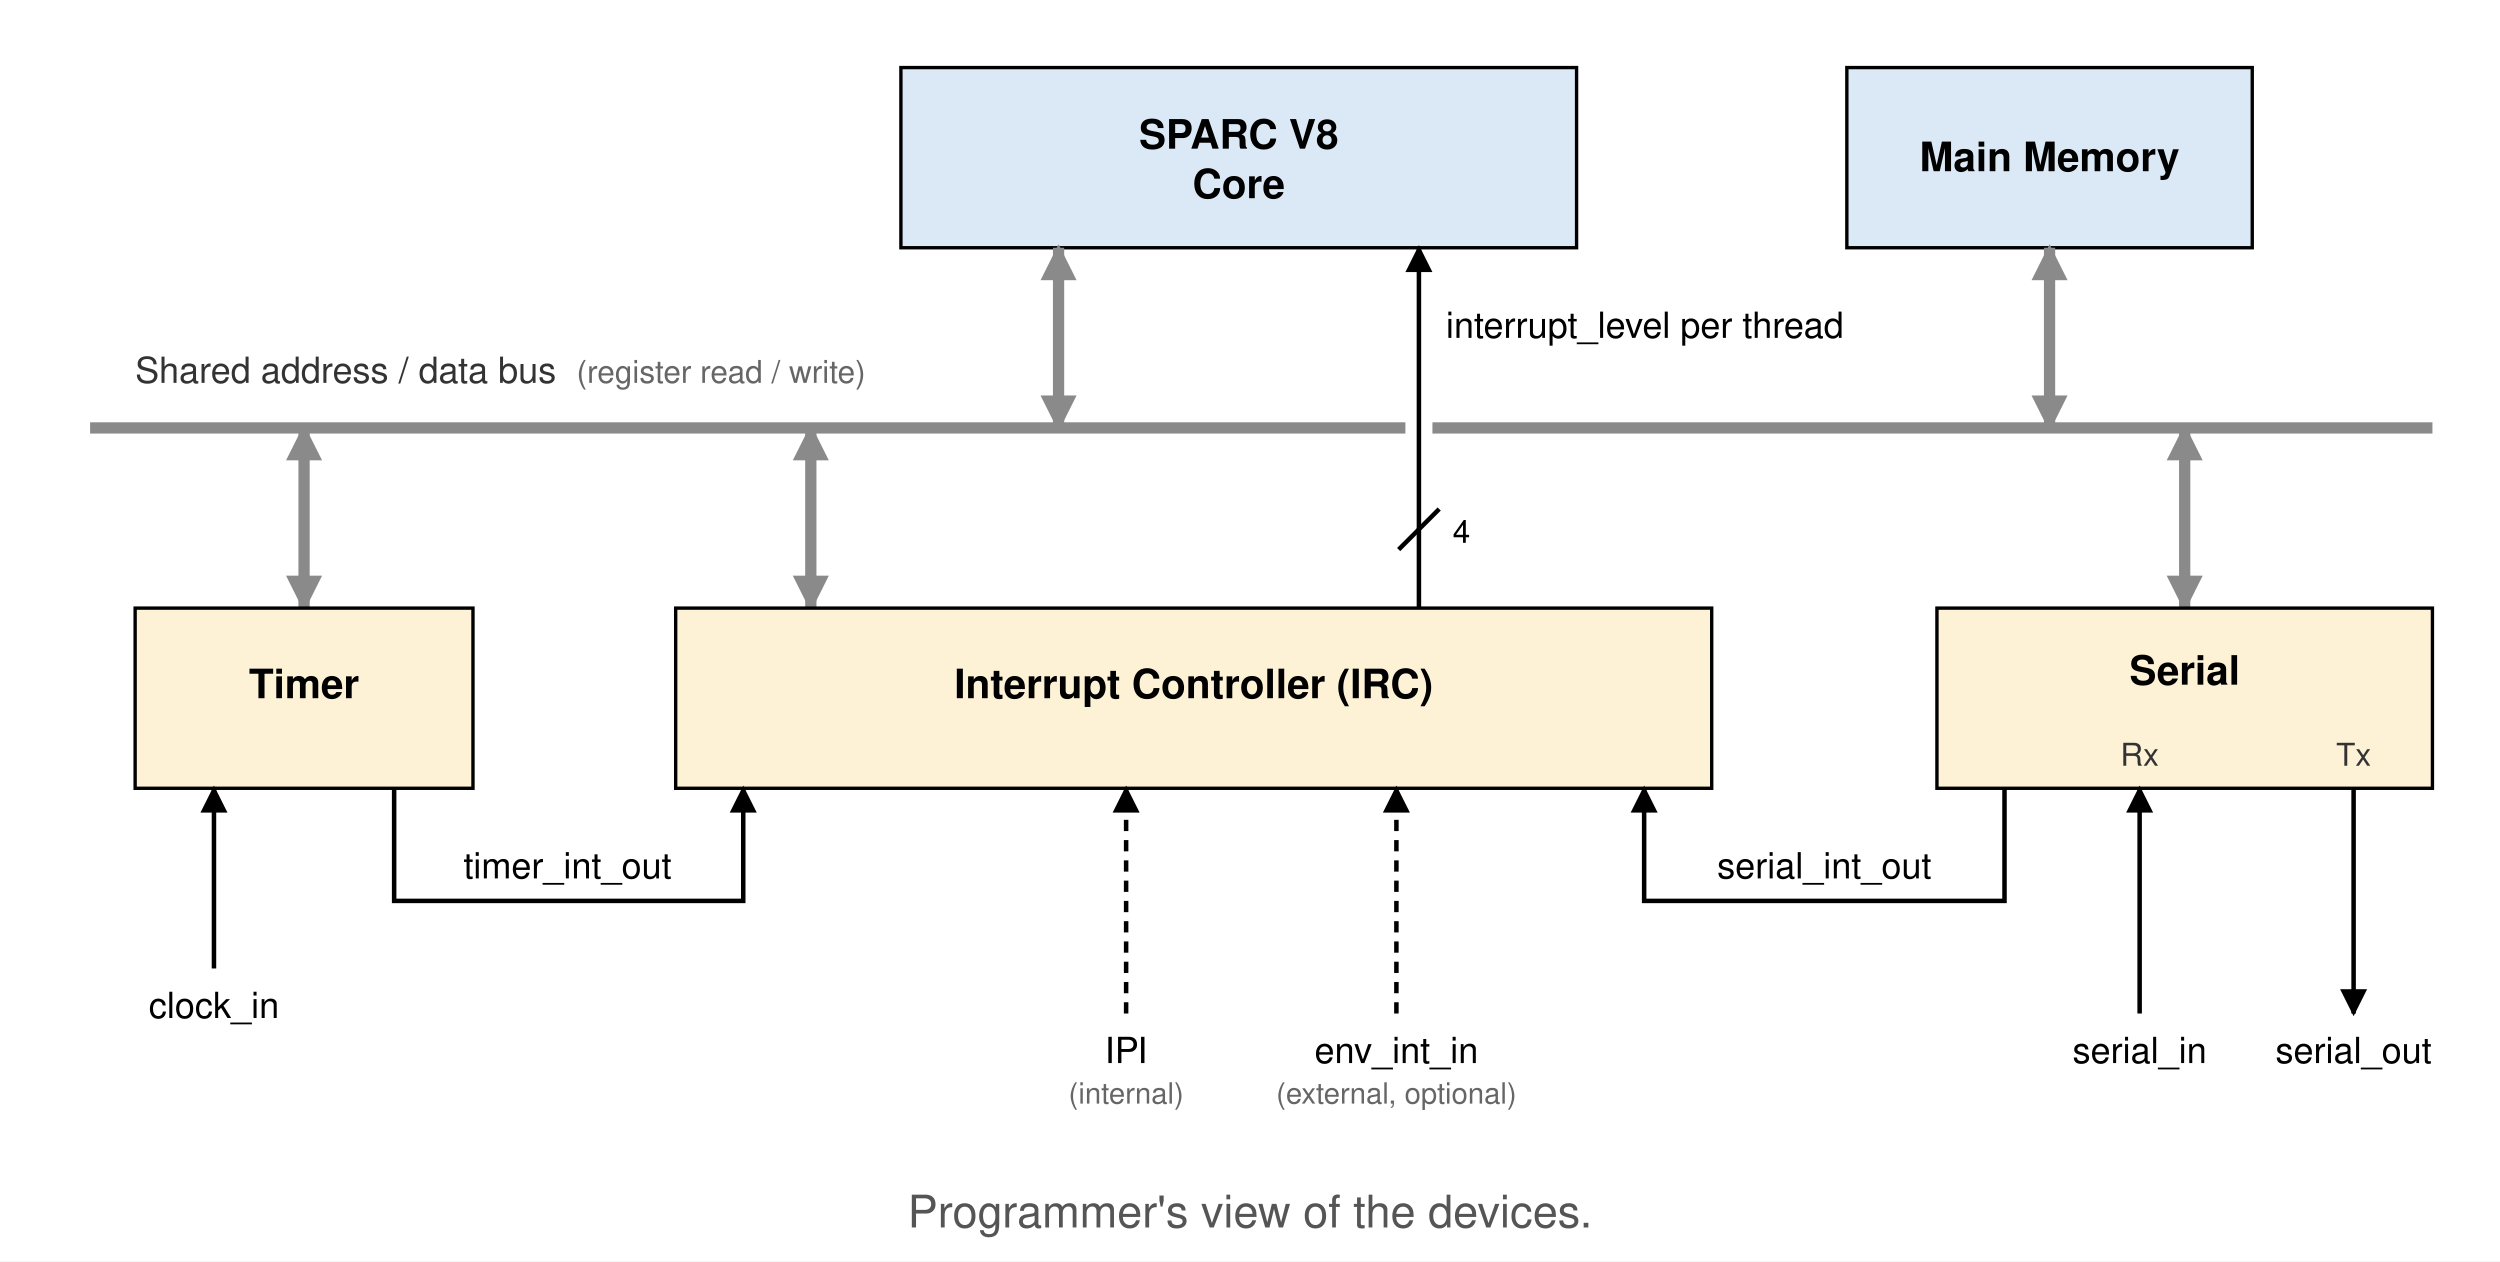
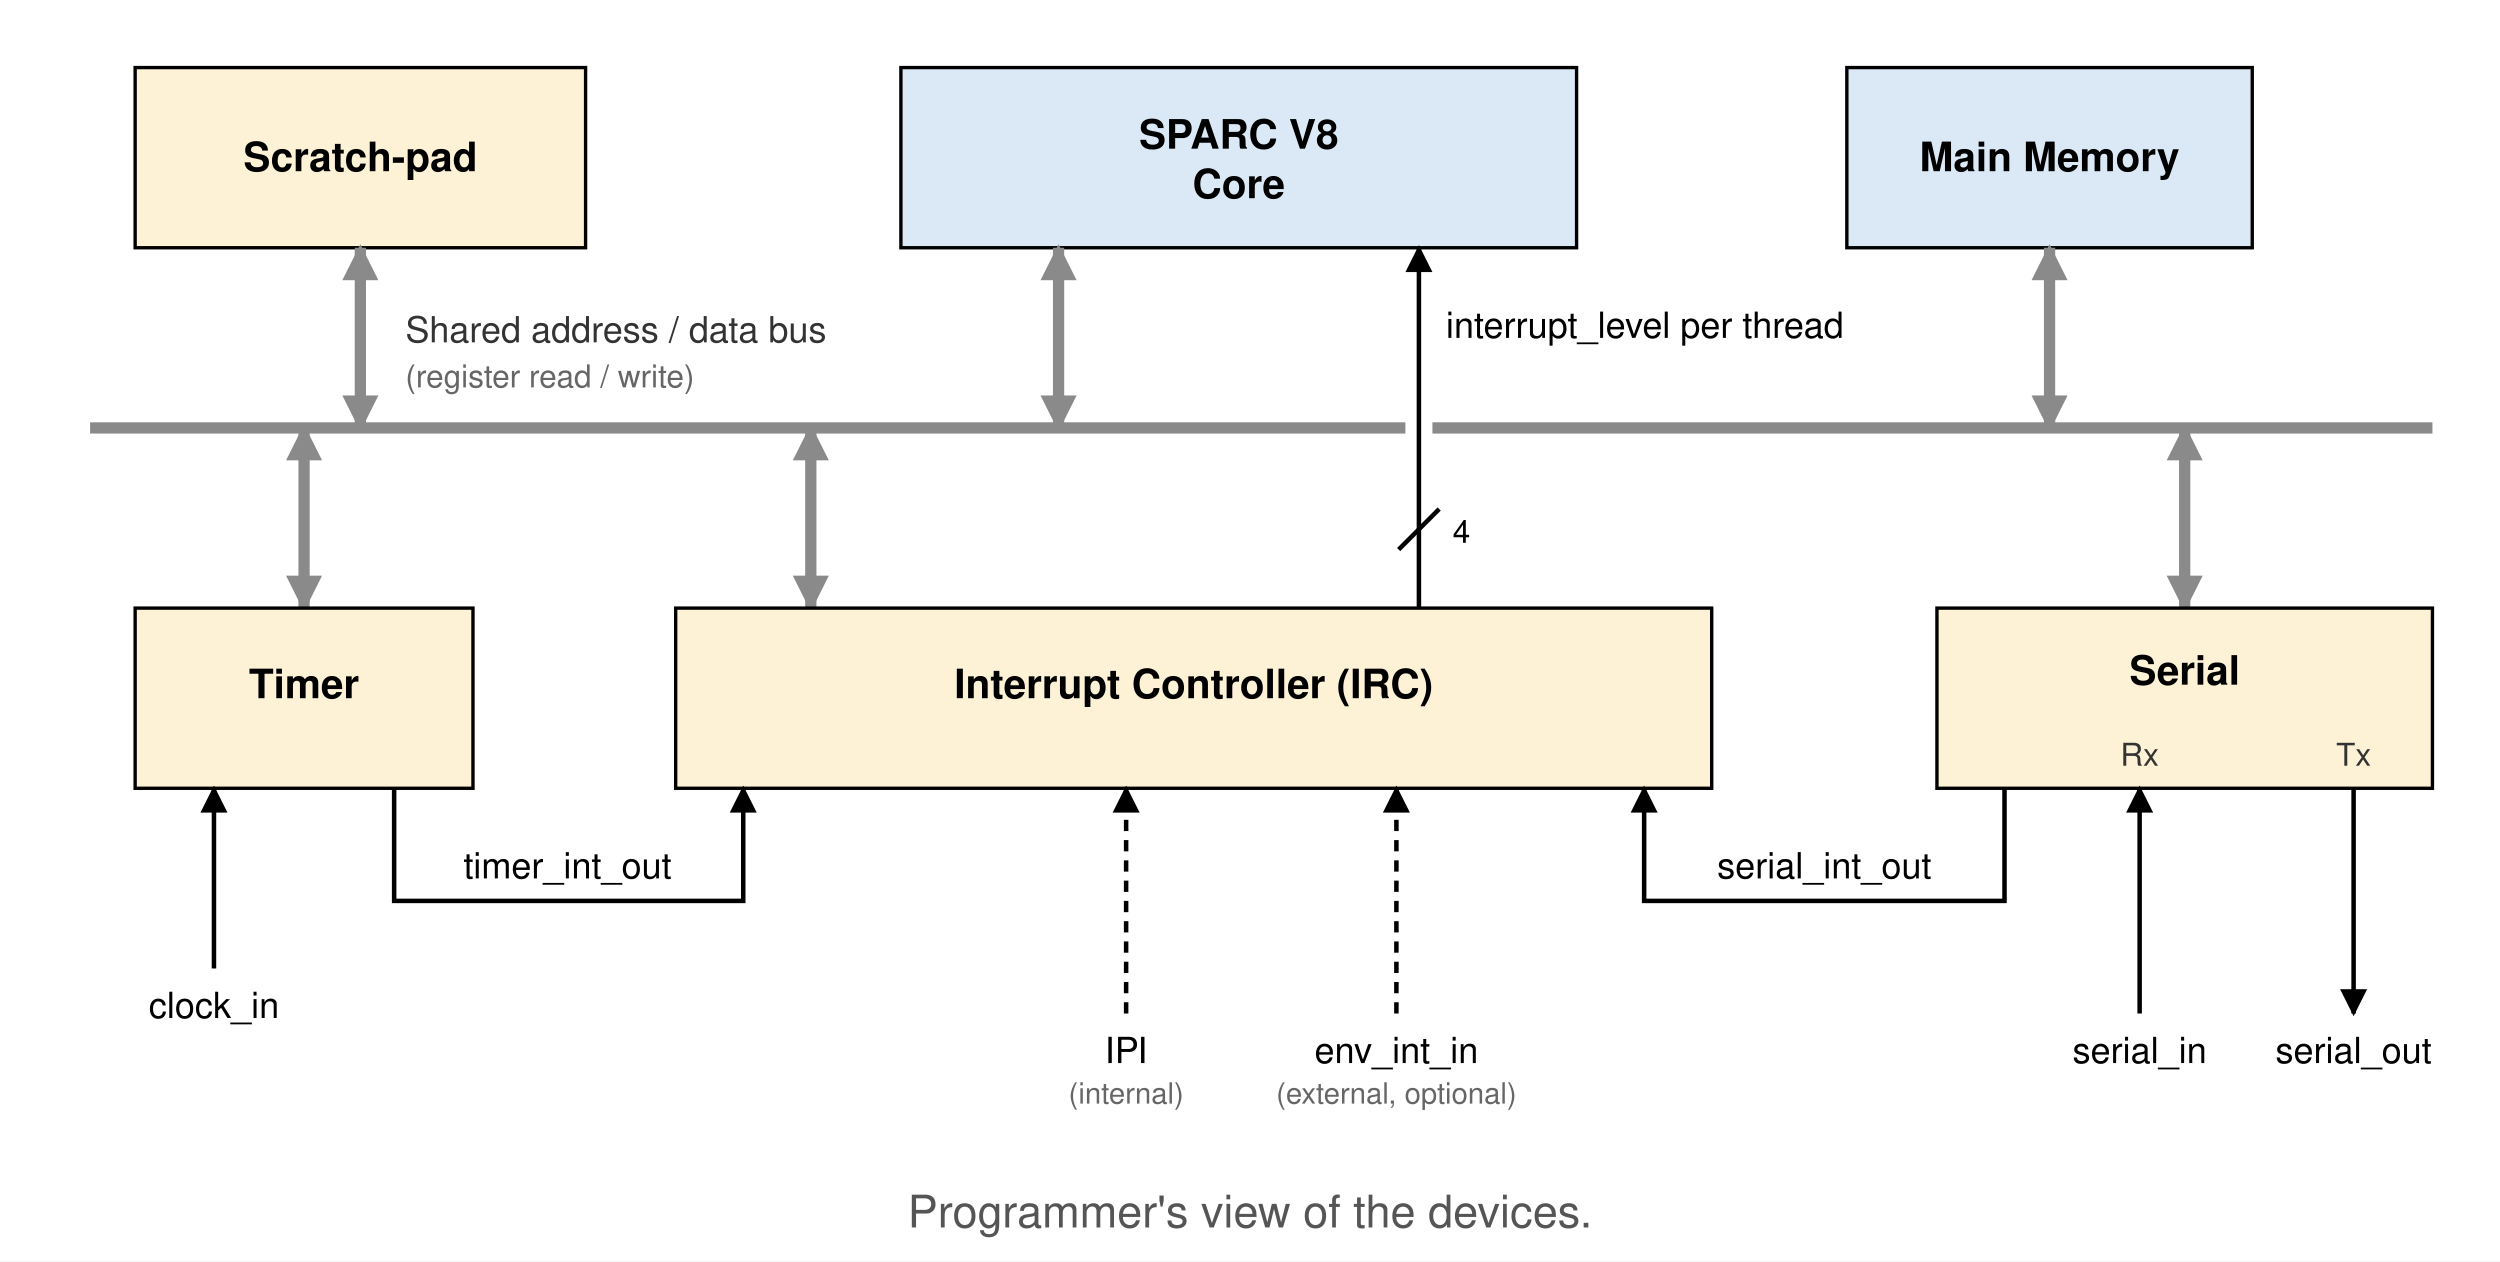
<svg xmlns="http://www.w3.org/2000/svg" viewBox="0 0 1110 560" font-family="Helvetica, Arial, sans-serif">
  <rect x="0" y="0" width="1110" height="560" fill="#ffffff" />
  <defs>
    <marker id="arrow" viewBox="0 0 10 10" refX="9" refY="5" markerWidth="12" markerHeight="12" markerUnits="userSpaceOnUse" orient="auto-start-reverse">
      <path d="M0,0 L10,5 L0,10 Z" fill="#000000" />
    </marker>
    <marker id="arrowGrey" viewBox="0 0 10 10" refX="9" refY="5" markerWidth="16" markerHeight="16" markerUnits="userSpaceOnUse" orient="auto-start-reverse">
      <path d="M0,0 L10,5 L0,10 Z" fill="#8a8a8a" />
    </marker>
    <style>
      .box   { stroke: #000000; stroke-width: 1.5; }
      .cpu   { fill: #dbe9f7; }
      .dev   { fill: #fdf1d6; }
      .title { font-size: 18px; font-weight: bold; text-anchor: middle; }
      .sig   { font-size: 16px; text-anchor: middle; }
      .pin   { font-size: 14px; text-anchor: middle; fill: #333333; }
      .note  { font-size: 13px; text-anchor: middle; fill: #666666; }
      .bus   { stroke: #8a8a8a; stroke-width: 5; }
      .tap   { stroke: #8a8a8a; stroke-width: 5; marker-start: url(#arrowGrey); marker-end: url(#arrowGrey); }
      .wire  { stroke: #000000; stroke-width: 2; fill: none; marker-end: url(#arrow); }
      .dash  { stroke-dasharray: 5,4; }
    </style>
  </defs>
  <rect class="box cpu" x="400" y="30" width="300" height="80" />
  <text class="title" x="550" y="66">SPARC V8</text>
  <text class="title" x="550" y="88">Core</text>
  <rect class="box cpu" x="820" y="30" width="180" height="80" />
  <text class="title" x="910" y="76">Main Memory</text>
+   <rect class="box dev" x="60" y="30" width="200" height="80" />
+   <text class="title" x="160" y="76">Scratch-pad</text>
  <line class="bus" x1="40" y1="190" x2="1080" y2="190" />
-   <text x="60" y="170" font-size="16" fill="#333333">Shared address / data bus</text>
-   <text x="60" y="170" dx="196" font-size="14" fill="#666666">(register read / write)</text>
+   <text x="180" y="152" font-size="16" fill="#333333">Shared address / data bus</text>
+   <text x="180" y="172" font-size="14" fill="#666666">(register read / write)</text>
+   <line class="tap" x1="160" y1="110" x2="160" y2="190" />
  <line class="tap" x1="470" y1="110" x2="470" y2="190" />
  <line class="tap" x1="910" y1="110" x2="910" y2="190" />
  <line class="tap" x1="135" y1="190" x2="135" y2="270" />
  <line class="tap" x1="360" y1="190" x2="360" y2="270" />
  <line class="tap" x1="970" y1="190" x2="970" y2="270" />
  <rect class="box dev" x="60" y="270" width="150" height="80" />
  <text class="title" x="135" y="310">Timer</text>
  <rect class="box dev" x="300" y="270" width="460" height="80" />
  <text class="title" x="530" y="310">Interrupt Controller (IRC)</text>
  <rect class="box dev" x="860" y="270" width="220" height="80" />
  <text class="title" x="970" y="304">Serial</text>
  <text class="pin" x="950" y="340">Rx</text>
  <text class="pin" x="1045" y="340">Tx</text>
  <line class="wire" x1="95" y1="430" x2="95" y2="350" />
  <text class="sig" x="95" y="452">clock_in</text>
  <path class="wire" d="M 175,350 V 400 H 330 V 350" />
  <text class="sig" x="252" y="390">timer_int_out</text>
  <path class="wire" d="M 890,350 V 400 H 730 V 350" />
  <text class="sig" x="810" y="390">serial_int_out</text>
  <line class="wire" x1="950" y1="450" x2="950" y2="350" />
  <text class="sig" x="950" y="472">serial_in</text>
  <line class="wire" x1="1045" y1="350" x2="1045" y2="450" />
  <text class="sig" x="1045" y="472">serial_out</text>
  <line class="wire dash" x1="500" y1="450" x2="500" y2="350" />
  <text class="sig" x="500" y="472">IPI</text>
  <text class="note" x="500" y="490">(internal)</text>
  <line class="wire dash" x1="620" y1="450" x2="620" y2="350" />
  <text class="sig" x="620" y="472">env_int_in</text>
  <text class="note" x="620" y="490">(external, optional)</text>
  <line x1="630" y1="181" x2="630" y2="199" stroke="#ffffff" stroke-width="12" />
  <line class="wire" x1="630" y1="270" x2="630" y2="110" />
  <line x1="621" y1="244" x2="639" y2="226" stroke="#000000" stroke-width="2" />
  <text x="645" y="241" font-size="14">4</text>
  <text x="642" y="150" font-size="16">interrupt_level per thread</text>
  <text x="555" y="545" text-anchor="middle" font-size="20" fill="#555555">Programmer's view of the devices.</text>
</svg>
